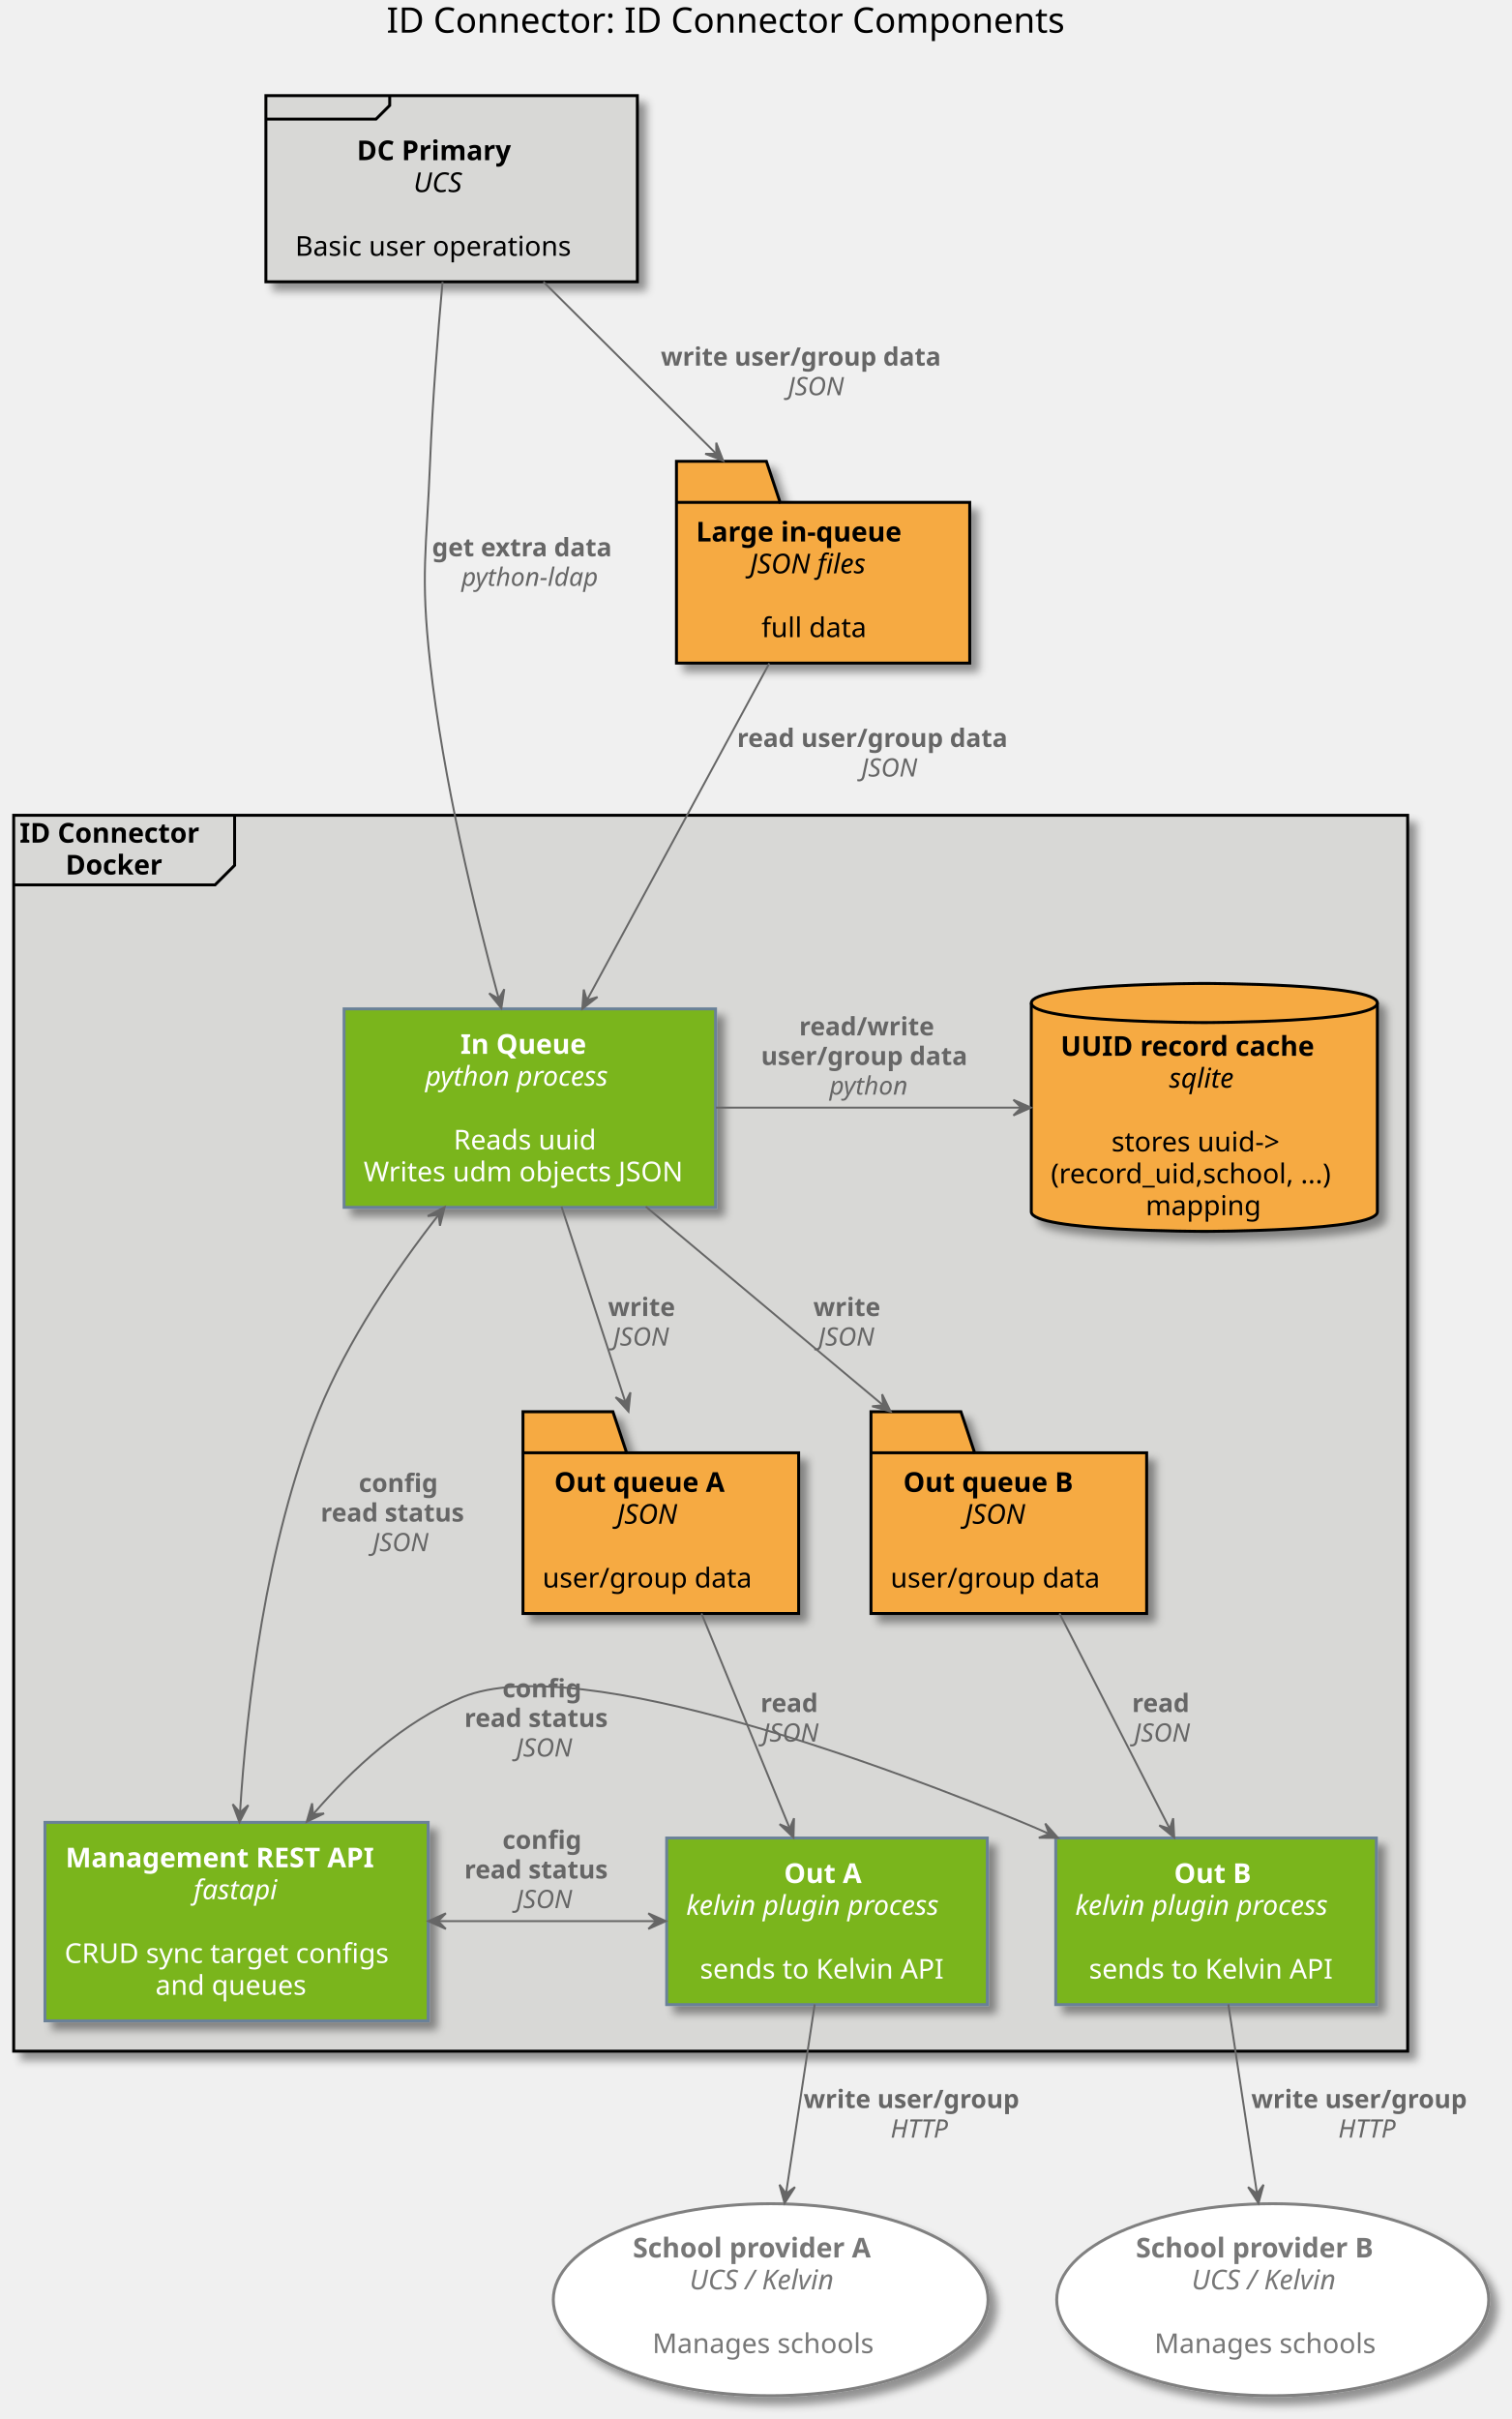
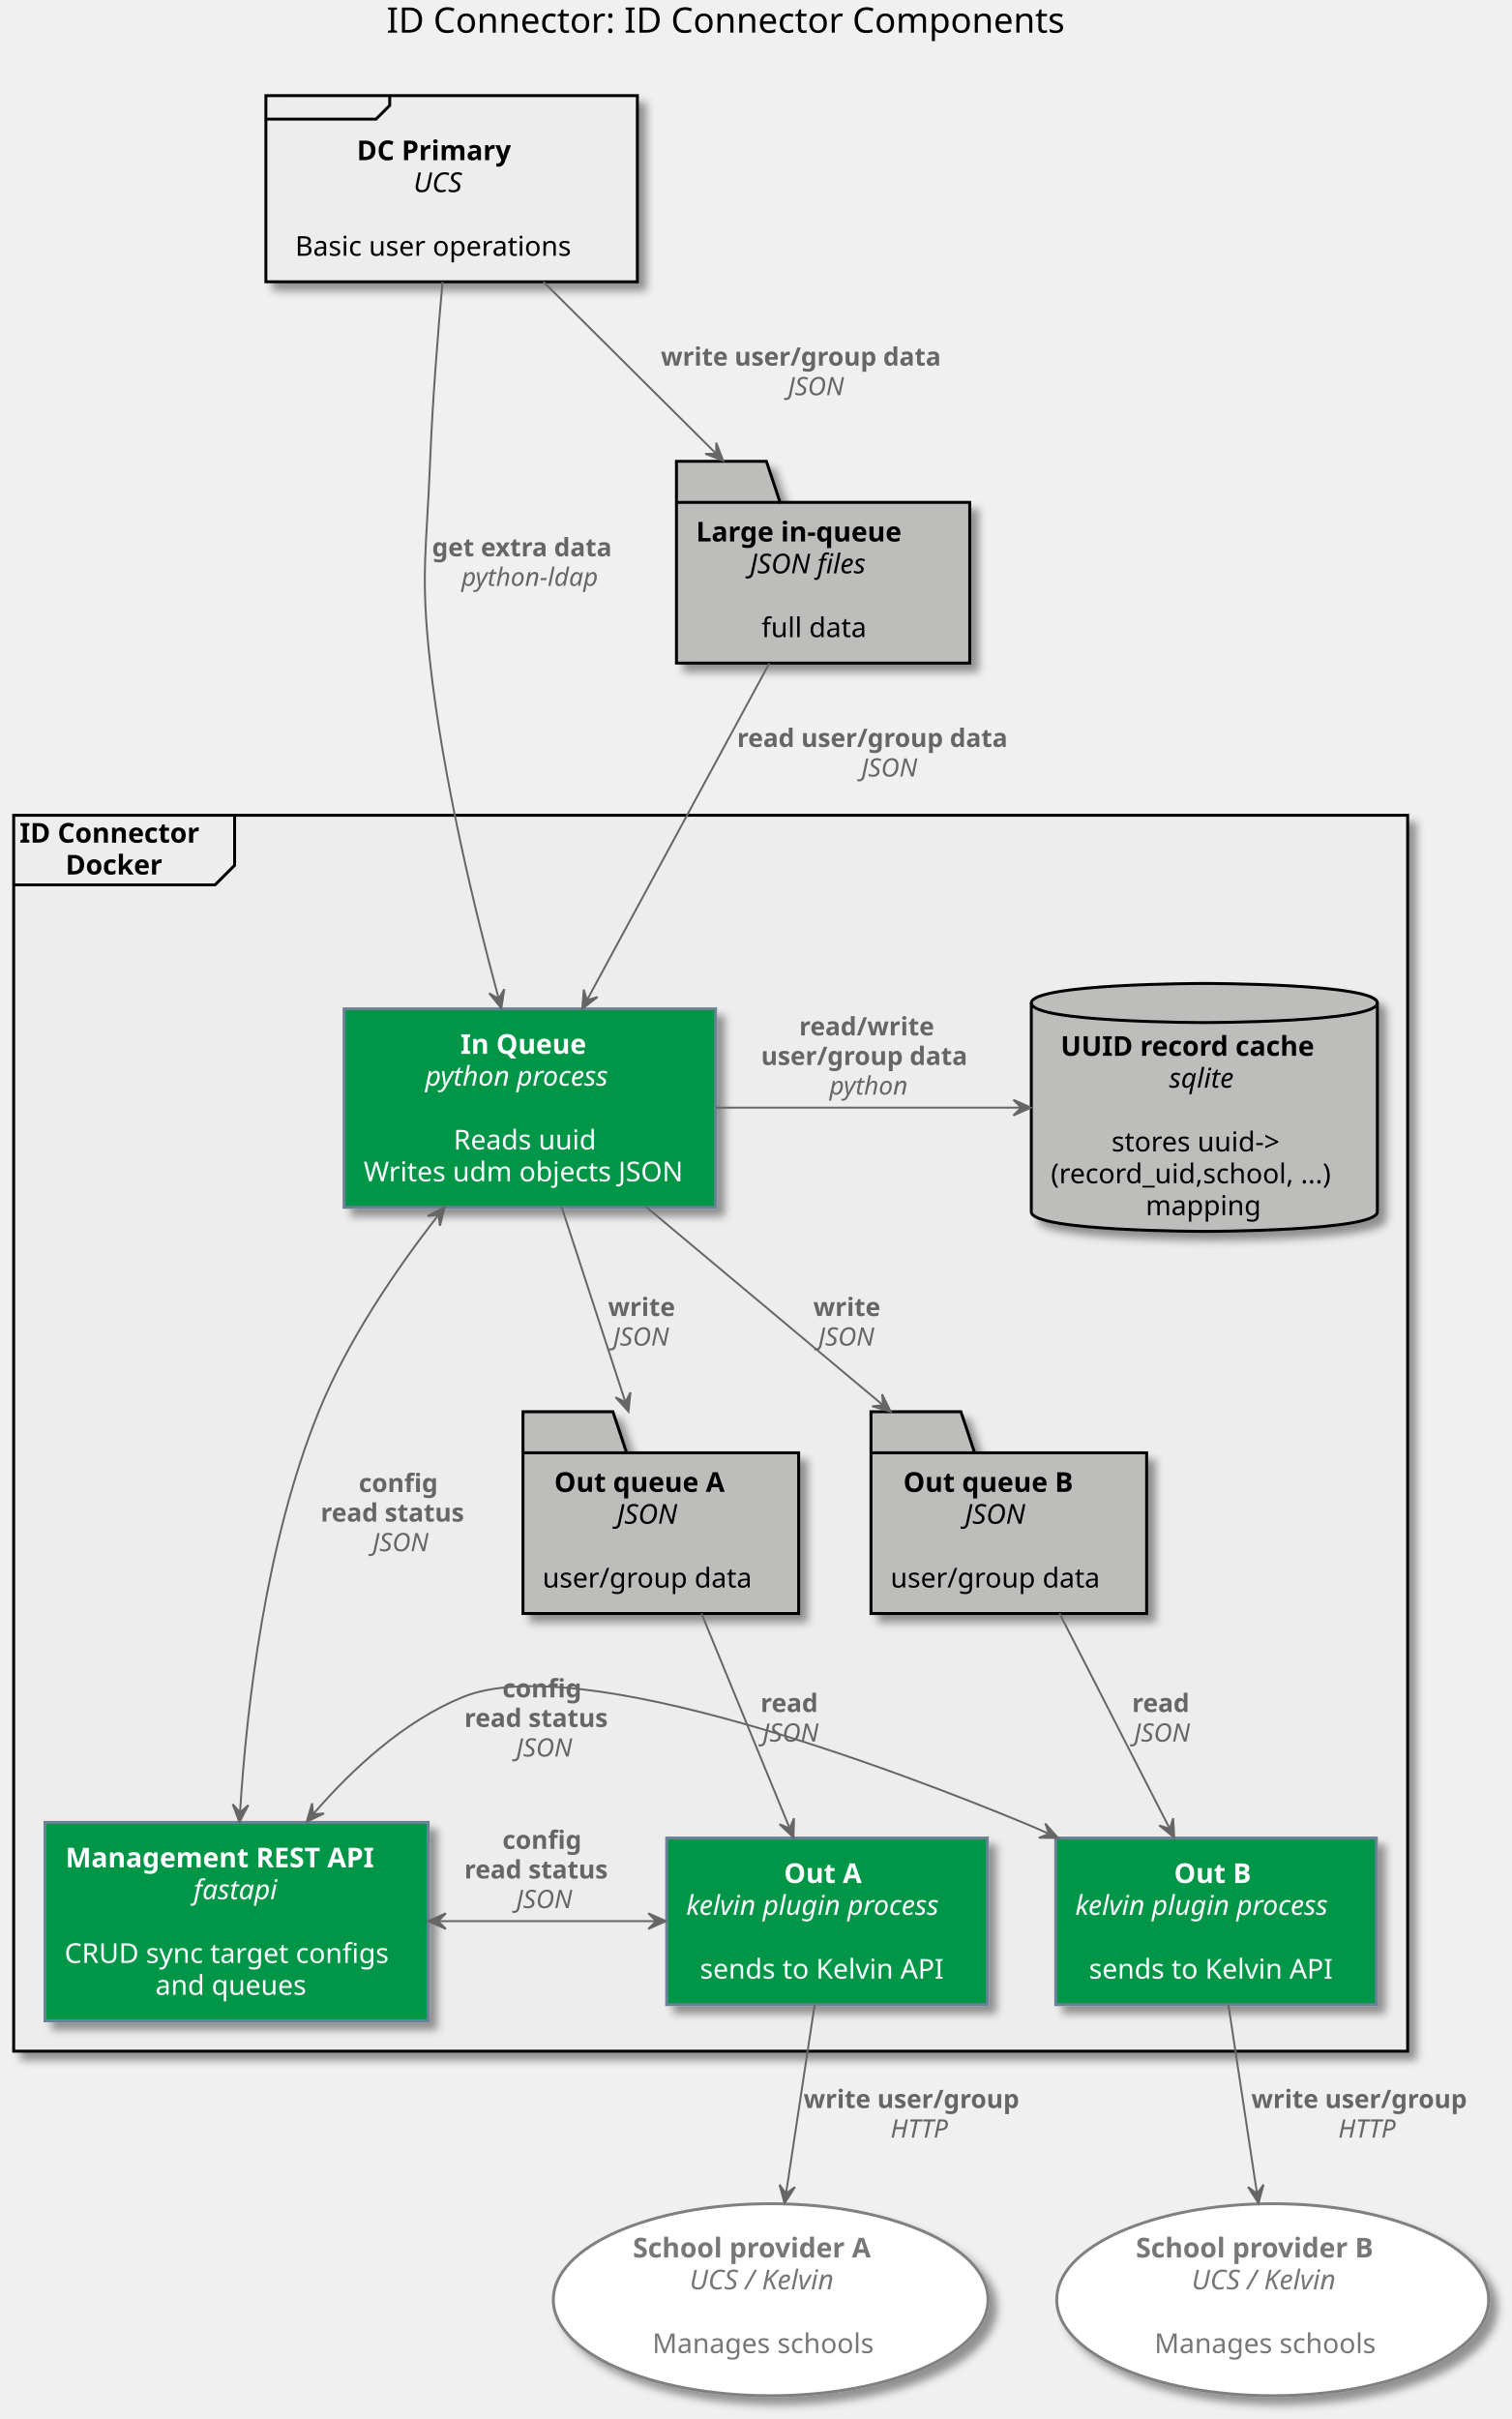
<svg xmlns="http://www.w3.org/2000/svg" contentScriptType="application/ecmascript" contentStyleType="text/css" height="1237px" preserveAspectRatio="none" style="width:773px;height:1237px;background:#FFFFFF;" version="1.1" viewBox="0 0 773 1237" width="773px" zoomAndPan="magnify">
  <defs>
-     <filter height="300%" id="f1gr8rs26zwwsr" width="300%" x="-1" y="-1">
+     <filter height="300%" id="fp5wsyo9xyqsc" width="300%" x="-1" y="-1">
      <feGaussianBlur result="blurOut" stdDeviation="2.0" />
      <feColorMatrix in="blurOut" result="blurOut2" type="matrix" values="0 0 0 0 0 0 0 0 0 0 0 0 0 0 0 0 0 0 .4 0" />
      <feOffset dx="4.0" dy="4.0" in="blurOut2" result="blurOut3" />
      <feBlend in="SourceGraphic" in2="blurOut3" mode="normal" />
    </filter>
  </defs>
  <g>
    <text fill="#000000" font-family="sans-serif" font-size="18" lengthAdjust="spacing" textLength="365" x="197.73" y="16.708">ID Connector: ID Connector Components</text>
    <text fill="#000000" font-family="sans-serif" font-size="18" lengthAdjust="spacing" textLength="0" x="383.23" y="37.661" />
-     <rect fill="#D8D8D6" filter="url(#f1gr8rs26zwwsr)" height="632" style="stroke:#000000;stroke-width:1.5;" width="713" x="7" y="416.906" />
+     <rect fill="#EDEDED" filter="url(#fp5wsyo9xyqsc)" height="632" style="stroke:#000000;stroke-width:1.5;" width="713" x="7" y="416.906" />
    <path d="M120,416.906 L120,442.5 L110,452.5 L7,452.5 " fill="none" style="stroke:#000000;stroke-width:1.5;" />
    <text fill="#000000" font-family="sans-serif" font-size="14" font-weight="bold" lengthAdjust="spacing" textLength="103" x="10" y="430.901">ID Connector</text>
    <text fill="#000000" font-family="sans-serif" font-size="14" font-weight="bold" lengthAdjust="spacing" textLength="56" x="33.5" y="447.198">Docker</text>
-     <rect fill="#D8D8D6" filter="url(#f1gr8rs26zwwsr)" height="95.188" style="stroke:#000000;stroke-width:1.5;" width="190" x="136" y="48.906" />
+     <rect fill="#EDEDED" filter="url(#fp5wsyo9xyqsc)" height="95.188" style="stroke:#000000;stroke-width:1.5;" width="190" x="136" y="48.906" />
    <path d="M199.333,48.906 L199.333,53.906 L192.333,60.906 L136,60.906 " fill="none" style="stroke:#000000;stroke-width:1.5;" />
    <text fill="#000000" font-family="sans-serif" font-size="14" font-weight="bold" lengthAdjust="spacing" textLength="87" x="182.5" y="81.901">DC Primary</text>
    <text fill="#000000" font-family="sans-serif" font-size="14" font-style="italic" lengthAdjust="spacing" textLength="29" x="211.5" y="98.198">UCS</text>
    <text fill="#000000" font-family="sans-serif" font-size="14" lengthAdjust="spacing" textLength="0" x="228" y="114.495" />
    <text fill="#000000" font-family="sans-serif" font-size="14" lengthAdjust="spacing" textLength="150" x="151" y="130.792">Basic user operations</text>
-     <rect fill="#7AB51D" filter="url(#f1gr8rs26zwwsr)" height="101.484" style="stroke:#6A8198;stroke-width:1.5;" width="196" x="23" y="931.906" />
+     <rect fill="#009646" filter="url(#fp5wsyo9xyqsc)" height="101.484" style="stroke:#6A8198;stroke-width:1.5;" width="196" x="23" y="931.906" />
    <text fill="#FFFFFF" font-family="sans-serif" font-size="14" font-weight="bold" lengthAdjust="spacing" textLength="175" x="33.5" y="954.901">Management REST API</text>
    <text fill="#FFFFFF" font-family="sans-serif" font-size="14" font-style="italic" lengthAdjust="spacing" textLength="44" x="99" y="971.198">fastapi</text>
    <text fill="#FFFFFF" font-family="sans-serif" font-size="14" lengthAdjust="spacing" textLength="0" x="123" y="987.495" />
    <text fill="#FFFFFF" font-family="sans-serif" font-size="14" lengthAdjust="spacing" textLength="176" x="33" y="1003.792">CRUD sync target configs</text>
    <text fill="#FFFFFF" font-family="sans-serif" font-size="14" lengthAdjust="spacing" textLength="83" x="79.5" y="1020.089">and queues</text>
-     <rect fill="#7AB51D" filter="url(#f1gr8rs26zwwsr)" height="101.484" style="stroke:#6A8198;stroke-width:1.5;" width="190" x="176" y="515.906" />
+     <rect fill="#009646" filter="url(#fp5wsyo9xyqsc)" height="101.484" style="stroke:#6A8198;stroke-width:1.5;" width="190" x="176" y="515.906" />
    <text fill="#FFFFFF" font-family="sans-serif" font-size="14" font-weight="bold" lengthAdjust="spacing" textLength="71" x="235.5" y="538.901">In Queue</text>
    <text fill="#FFFFFF" font-family="sans-serif" font-size="14" font-style="italic" lengthAdjust="spacing" textLength="107" x="217.5" y="555.198">python process</text>
    <text fill="#FFFFFF" font-family="sans-serif" font-size="14" lengthAdjust="spacing" textLength="0" x="273" y="571.495" />
    <text fill="#FFFFFF" font-family="sans-serif" font-size="14" lengthAdjust="spacing" textLength="78" x="232" y="587.792">Reads uuid</text>
    <text fill="#FFFFFF" font-family="sans-serif" font-size="14" lengthAdjust="spacing" textLength="170" x="186" y="604.089">Writes udm objects JSON</text>
-     <path d="M527.5,512.906 C527.5,502.906 616,502.906 616,502.906 C616,502.906 704.5,502.906 704.5,512.906 L704.5,619.688 C704.5,629.688 616,629.688 616,629.688 C616,629.688 527.5,629.688 527.5,619.688 L527.5,512.906 " fill="#F6AA42" filter="url(#f1gr8rs26zwwsr)" style="stroke:#000000;stroke-width:1.5;" />
+     <path d="M527.5,512.906 C527.5,502.906 616,502.906 616,502.906 C616,502.906 704.5,502.906 704.5,512.906 L704.5,619.688 C704.5,629.688 616,629.688 616,629.688 C616,629.688 527.5,629.688 527.5,619.688 L527.5,512.906 " fill="#BDBDBB" filter="url(#fp5wsyo9xyqsc)" style="stroke:#000000;stroke-width:1.5;" />
    <path d="M527.5,512.906 C527.5,522.906 616,522.906 616,522.906 C616,522.906 704.5,522.906 704.5,512.906 " fill="none" style="stroke:#000000;stroke-width:1.5;" />
    <text fill="#000000" font-family="sans-serif" font-size="14" font-weight="bold" lengthAdjust="spacing" textLength="147" x="542.5" y="539.901">UUID record cache</text>
    <text fill="#000000" font-family="sans-serif" font-size="14" font-style="italic" lengthAdjust="spacing" textLength="36" x="598" y="556.198">sqlite</text>
    <text fill="#000000" font-family="sans-serif" font-size="14" lengthAdjust="spacing" textLength="0" x="618" y="572.495" />
    <text fill="#000000" font-family="sans-serif" font-size="14" lengthAdjust="spacing" textLength="95" x="568.5" y="588.792">stores uuid-&gt;</text>
    <text fill="#000000" font-family="sans-serif" font-size="14" lengthAdjust="spacing" textLength="153" x="537.5" y="605.089">(record_uid,school, ...)</text>
    <text fill="#000000" font-family="sans-serif" font-size="14" lengthAdjust="spacing" textLength="60" x="586" y="621.386">mapping</text>
-     <polygon fill="#F6AA42" filter="url(#f1gr8rs26zwwsr)" points="267.5,721.906,313.5,721.906,320.5,742.906,408.5,742.906,408.5,825.094,267.5,825.094,267.5,721.906" style="stroke:#000000;stroke-width:1.5;" />
+     <polygon fill="#BDBDBB" filter="url(#fp5wsyo9xyqsc)" points="267.5,721.906,313.5,721.906,320.5,742.906,408.5,742.906,408.5,825.094,267.5,825.094,267.5,721.906" style="stroke:#000000;stroke-width:1.5;" />
    <line style="stroke:#000000;stroke-width:1.5;" x1="267.5" x2="320.5" y1="742.906" y2="742.906" />
    <text fill="#000000" font-family="sans-serif" font-size="14" font-weight="bold" lengthAdjust="spacing" textLength="99" x="283.5" y="762.901">Out queue A</text>
    <text fill="#000000" font-family="sans-serif" font-size="14" font-style="italic" lengthAdjust="spacing" textLength="35" x="315.5" y="779.198">JSON</text>
    <text fill="#000000" font-family="sans-serif" font-size="14" lengthAdjust="spacing" textLength="0" x="335" y="795.495" />
    <text fill="#000000" font-family="sans-serif" font-size="14" lengthAdjust="spacing" textLength="111" x="277.5" y="811.792">user/group data</text>
-     <polygon fill="#F6AA42" filter="url(#f1gr8rs26zwwsr)" points="445.5,721.906,491.5,721.906,498.5,742.906,586.5,742.906,586.5,825.094,445.5,825.094,445.5,721.906" style="stroke:#000000;stroke-width:1.5;" />
+     <polygon fill="#BDBDBB" filter="url(#fp5wsyo9xyqsc)" points="445.5,721.906,491.5,721.906,498.5,742.906,586.5,742.906,586.5,825.094,445.5,825.094,445.5,721.906" style="stroke:#000000;stroke-width:1.5;" />
    <line style="stroke:#000000;stroke-width:1.5;" x1="445.5" x2="498.5" y1="742.906" y2="742.906" />
    <text fill="#000000" font-family="sans-serif" font-size="14" font-weight="bold" lengthAdjust="spacing" textLength="98" x="462" y="762.901">Out queue B</text>
    <text fill="#000000" font-family="sans-serif" font-size="14" font-style="italic" lengthAdjust="spacing" textLength="35" x="493.5" y="779.198">JSON</text>
    <text fill="#000000" font-family="sans-serif" font-size="14" lengthAdjust="spacing" textLength="0" x="513" y="795.495" />
    <text fill="#000000" font-family="sans-serif" font-size="14" lengthAdjust="spacing" textLength="111" x="455.5" y="811.792">user/group data</text>
-     <rect fill="#7AB51D" filter="url(#f1gr8rs26zwwsr)" height="85.188" style="stroke:#6A8198;stroke-width:1.5;" width="164" x="540" y="939.906" />
+     <rect fill="#009646" filter="url(#fp5wsyo9xyqsc)" height="85.188" style="stroke:#6A8198;stroke-width:1.5;" width="164" x="540" y="939.906" />
    <text fill="#FFFFFF" font-family="sans-serif" font-size="14" font-weight="bold" lengthAdjust="spacing" textLength="43" x="600.5" y="962.901">Out B</text>
    <text fill="#FFFFFF" font-family="sans-serif" font-size="14" font-style="italic" lengthAdjust="spacing" textLength="144" x="550" y="979.198">kelvin plugin process</text>
    <text fill="#FFFFFF" font-family="sans-serif" font-size="14" lengthAdjust="spacing" textLength="0" x="624" y="995.495" />
    <text fill="#FFFFFF" font-family="sans-serif" font-size="14" lengthAdjust="spacing" textLength="130" x="557" y="1011.792">sends to Kelvin API</text>
-     <rect fill="#7AB51D" filter="url(#f1gr8rs26zwwsr)" height="85.188" style="stroke:#6A8198;stroke-width:1.5;" width="164" x="341" y="939.906" />
+     <rect fill="#009646" filter="url(#fp5wsyo9xyqsc)" height="85.188" style="stroke:#6A8198;stroke-width:1.5;" width="164" x="341" y="939.906" />
    <text fill="#FFFFFF" font-family="sans-serif" font-size="14" font-weight="bold" lengthAdjust="spacing" textLength="44" x="401" y="962.901">Out A</text>
    <text fill="#FFFFFF" font-family="sans-serif" font-size="14" font-style="italic" lengthAdjust="spacing" textLength="144" x="351" y="979.198">kelvin plugin process</text>
    <text fill="#FFFFFF" font-family="sans-serif" font-size="14" lengthAdjust="spacing" textLength="0" x="425" y="995.495" />
    <text fill="#FFFFFF" font-family="sans-serif" font-size="14" lengthAdjust="spacing" textLength="130" x="358" y="1011.792">sends to Kelvin API</text>
-     <polygon fill="#F6AA42" filter="url(#f1gr8rs26zwwsr)" points="346,235.906,392,235.906,399,256.906,496,256.906,496,339.094,346,339.094,346,235.906" style="stroke:#000000;stroke-width:1.5;" />
+     <polygon fill="#BDBDBB" filter="url(#fp5wsyo9xyqsc)" points="346,235.906,392,235.906,399,256.906,496,256.906,496,339.094,346,339.094,346,235.906" style="stroke:#000000;stroke-width:1.5;" />
    <line style="stroke:#000000;stroke-width:1.5;" x1="346" x2="399" y1="256.906" y2="256.906" />
    <text fill="#000000" font-family="sans-serif" font-size="14" font-weight="bold" lengthAdjust="spacing" textLength="120" x="356" y="276.901">Large in-queue</text>
    <text fill="#000000" font-family="sans-serif" font-size="14" font-style="italic" lengthAdjust="spacing" textLength="65" x="383.5" y="293.198">JSON files</text>
    <text fill="#000000" font-family="sans-serif" font-size="14" lengthAdjust="spacing" textLength="0" x="418" y="309.495" />
    <text fill="#000000" font-family="sans-serif" font-size="14" lengthAdjust="spacing" textLength="53" x="389.5" y="325.792">full data</text>
-     <ellipse cx="394.187" cy="1176.001" fill="#FFFFFF" filter="url(#f1gr8rs26zwwsr)" rx="111.187" ry="49.094" style="stroke:#808080;stroke-width:1.5;" />
+     <ellipse cx="394.187" cy="1176.001" fill="#FFFFFF" filter="url(#fp5wsyo9xyqsc)" rx="111.187" ry="49.094" style="stroke:#808080;stroke-width:1.5;" />
    <text fill="#777777" font-family="sans-serif" font-size="14" font-weight="bold" lengthAdjust="spacing" textLength="141" x="323.687" y="1154.402">School provider A</text>
    <text fill="#777777" font-family="sans-serif" font-size="14" font-style="italic" lengthAdjust="spacing" textLength="83" x="352.687" y="1170.699">UCS / Kelvin</text>
    <text fill="#777777" font-family="sans-serif" font-size="14" lengthAdjust="spacing" textLength="0" x="396.187" y="1186.996" />
    <text fill="#777777" font-family="sans-serif" font-size="14" lengthAdjust="spacing" textLength="121" x="333.687" y="1203.293">Manages schools</text>
-     <ellipse cx="650.98" cy="1176.001" fill="#FFFFFF" filter="url(#f1gr8rs26zwwsr)" rx="110.48" ry="49.094" style="stroke:#808080;stroke-width:1.5;" />
+     <ellipse cx="650.98" cy="1176.001" fill="#FFFFFF" filter="url(#fp5wsyo9xyqsc)" rx="110.48" ry="49.094" style="stroke:#808080;stroke-width:1.5;" />
    <text fill="#777777" font-family="sans-serif" font-size="14" font-weight="bold" lengthAdjust="spacing" textLength="140" x="580.98" y="1154.402">School provider B</text>
    <text fill="#777777" font-family="sans-serif" font-size="14" font-style="italic" lengthAdjust="spacing" textLength="83" x="609.48" y="1170.699">UCS / Kelvin</text>
    <text fill="#777777" font-family="sans-serif" font-size="14" lengthAdjust="spacing" textLength="0" x="652.98" y="1186.996" />
    <text fill="#777777" font-family="sans-serif" font-size="14" lengthAdjust="spacing" textLength="121" x="590.48" y="1203.293">Manages schools</text>
    <path d="M277.97,144.126 C304.68,170.696 338.27,204.106 366.18,231.876 " fill="none" id="primary-to-large_queue" style="stroke:#666666;stroke-width:1.0;" />
    <polygon fill="#666666" points="369.91,235.586,366.356,226.401,366.367,232.058,360.711,232.069,369.91,235.586" style="stroke:#666666;stroke-width:1.0;" />
    <text fill="#666666" font-family="sans-serif" font-size="13" font-weight="bold" lengthAdjust="spacing" textLength="162" x="338" y="186.973">write user/group data</text>
    <text fill="#666666" font-family="sans-serif" font-size="13" font-style="italic" lengthAdjust="spacing" textLength="32" x="403" y="202.106">JSON</text>
    <path d="M393.49,339.216 C367.05,388.026 327.24,461.546 300.24,511.406 " fill="none" id="large_queue-to-daemon" style="stroke:#666666;stroke-width:1.0;" />
    <polygon fill="#666666" points="297.83,515.856,305.629,509.842,300.208,511.458,298.592,506.037,297.83,515.856" style="stroke:#666666;stroke-width:1.0;" />
    <text fill="#666666" font-family="sans-serif" font-size="13" font-weight="bold" lengthAdjust="spacing" textLength="159" x="377" y="381.973">read user/group data</text>
    <text fill="#666666" font-family="sans-serif" font-size="13" font-style="italic" lengthAdjust="spacing" textLength="32" x="440.5" y="397.106">JSON</text>
    <path d="M366.19,566.406 C414.78,566.406 473.69,566.406 522.09,566.406 " fill="none" id="daemon-to-sqlite" style="stroke:#666666;stroke-width:1.0;" />
    <polygon fill="#666666" points="527.34,566.406,518.34,562.406,522.34,566.406,518.34,570.406,527.34,566.406" style="stroke:#666666;stroke-width:1.0;" />
    <text fill="#666666" font-family="sans-serif" font-size="13" font-weight="bold" lengthAdjust="spacing" textLength="76" x="408.75" y="529.473">read/write</text>
    <text fill="#666666" font-family="sans-serif" font-size="13" font-weight="bold" lengthAdjust="spacing" textLength="120" x="389.25" y="544.606">user/group data</text>
    <text fill="#666666" font-family="sans-serif" font-size="13" font-style="italic" lengthAdjust="spacing" textLength="45" x="424.25" y="559.739">python</text>
    <path d="M287.22,617.026 C297.07,647.176 309.67,685.726 319.85,716.876 " fill="none" id="daemon-to-out_queue_a" style="stroke:#666666;stroke-width:1.0;" />
    <polygon fill="#666666" points="321.47,721.816,322.472,712.019,319.915,717.064,314.869,714.507,321.47,721.816" style="stroke:#666666;stroke-width:1.0;" />
    <text fill="#666666" font-family="sans-serif" font-size="13" font-weight="bold" lengthAdjust="spacing" textLength="37" x="311" y="672.973">write</text>
    <text fill="#666666" font-family="sans-serif" font-size="13" font-style="italic" lengthAdjust="spacing" textLength="32" x="313.5" y="688.106">JSON</text>
    <path d="M330.31,617.026 C366.93,647.676 413.92,686.996 451.47,718.416 " fill="none" id="daemon-to-out_queue_b" style="stroke:#666666;stroke-width:1.0;" />
    <polygon fill="#666666" points="455.54,721.816,451.2,712.975,451.704,718.61,446.069,719.114,455.54,721.816" style="stroke:#666666;stroke-width:1.0;" />
    <text fill="#666666" font-family="sans-serif" font-size="13" font-weight="bold" lengthAdjust="spacing" textLength="37" x="416" y="672.973">write</text>
    <text fill="#666666" font-family="sans-serif" font-size="13" font-style="italic" lengthAdjust="spacing" textLength="32" x="418.5" y="688.106">JSON</text>
    <path d="M358.79,825.046 C372.57,858.586 390.5,902.246 403.91,934.906 " fill="none" id="out_queue_a-to-out_a" style="stroke:#666666;stroke-width:1.0;" />
    <polygon fill="#666666" points="405.85,939.646,406.133,929.801,403.951,935.021,398.732,932.839,405.85,939.646" style="stroke:#666666;stroke-width:1.0;" />
    <text fill="#666666" font-family="sans-serif" font-size="13" font-weight="bold" lengthAdjust="spacing" textLength="34" x="389" y="875.473">read</text>
    <text fill="#666666" font-family="sans-serif" font-size="13" font-style="italic" lengthAdjust="spacing" textLength="32" x="390" y="890.606">JSON</text>
    <path d="M541.93,825.046 C559.11,858.586 581.46,902.246 598.19,934.906 " fill="none" id="out_queue_b-to-out_b" style="stroke:#666666;stroke-width:1.0;" />
    <polygon fill="#666666" points="600.61,939.646,600.075,929.812,598.334,935.194,592.952,933.454,600.61,939.646" style="stroke:#666666;stroke-width:1.0;" />
    <text fill="#666666" font-family="sans-serif" font-size="13" font-weight="bold" lengthAdjust="spacing" textLength="34" x="579" y="875.473">read</text>
    <text fill="#666666" font-family="sans-serif" font-size="13" font-style="italic" lengthAdjust="spacing" textLength="32" x="580" y="890.606">JSON</text>
    <path d="M416.71,1024.956 C412.42,1053.246 406.72,1090.936 402.09,1121.456 " fill="none" id="out_a-to-school_provider_a" style="stroke:#666666;stroke-width:1.0;" />
    <polygon fill="#666666" points="401.3,1126.676,406.617,1118.386,402.057,1121.734,398.709,1117.174,401.3,1126.676" style="stroke:#666666;stroke-width:1.0;" />
    <text fill="#666666" font-family="sans-serif" font-size="13" font-weight="bold" lengthAdjust="spacing" textLength="123" x="411" y="1077.973">write user/group</text>
    <text fill="#666666" font-family="sans-serif" font-size="13" font-style="italic" lengthAdjust="spacing" textLength="34" x="455.5" y="1093.106">HTTP</text>
    <path d="M628.29,1024.956 C632.58,1053.246 638.28,1090.936 642.91,1121.456 " fill="none" id="out_b-to-school_provider_b" style="stroke:#666666;stroke-width:1.0;" />
    <polygon fill="#666666" points="643.7,1126.676,646.291,1117.174,642.943,1121.734,638.383,1118.386,643.7,1126.676" style="stroke:#666666;stroke-width:1.0;" />
    <text fill="#666666" font-family="sans-serif" font-size="13" font-weight="bold" lengthAdjust="spacing" textLength="123" x="640" y="1077.973">write user/group</text>
    <text fill="#666666" font-family="sans-serif" font-size="13" font-style="italic" lengthAdjust="spacing" textLength="34" x="684.5" y="1093.106">HTTP</text>
    <path d="M224.23,621.346 C202.25,649.526 177.71,685.626 163,721.906 C135.75,789.096 126.15,872.836 122.78,926.706 " fill="none" id="daemon-management_api" style="stroke:#666666;stroke-width:1.0;" />
    <polygon fill="#666666" points="122.48,931.826,127.013,923.083,122.78,926.835,119.028,922.602,122.48,931.826" style="stroke:#666666;stroke-width:1.0;" />
    <polygon fill="#666666" points="227.45,617.246,218.745,621.853,224.362,621.178,225.036,626.795,227.45,617.246" style="stroke:#666666;stroke-width:1.0;" />
    <text fill="#666666" font-family="sans-serif" font-size="13" font-weight="bold" lengthAdjust="spacing" textLength="46" x="183.5" y="762.973">config</text>
    <text fill="#666666" font-family="sans-serif" font-size="13" font-weight="bold" lengthAdjust="spacing" textLength="85" x="164" y="778.106">read status</text>
    <text fill="#666666" font-family="sans-serif" font-size="13" font-style="italic" lengthAdjust="spacing" textLength="32" x="190.5" y="793.239">JSON</text>
    <path d="M224.14,982.406 C260.37,982.406 300.7,982.406 335.51,982.406 " fill="none" id="management_api-out_a" style="stroke:#666666;stroke-width:1.0;" />
    <polygon fill="#666666" points="340.61,982.406,331.61,978.406,335.61,982.406,331.61,986.406,340.61,982.406" style="stroke:#666666;stroke-width:1.0;" />
    <polygon fill="#666666" points="219.05,982.406,228.05,986.406,224.05,982.406,228.05,978.406,219.05,982.406" style="stroke:#666666;stroke-width:1.0;" />
    <text fill="#666666" font-family="sans-serif" font-size="13" font-weight="bold" lengthAdjust="spacing" textLength="46" x="257" y="945.473">config</text>
    <text fill="#666666" font-family="sans-serif" font-size="13" font-weight="bold" lengthAdjust="spacing" textLength="85" x="237.5" y="960.606">read status</text>
    <text fill="#666666" font-family="sans-serif" font-size="13" font-style="italic" lengthAdjust="spacing" textLength="32" x="264" y="975.739">JSON</text>
    <path d="M160.27,927.626 C180.18,904.566 206.51,880.256 236.5,867.906 C296.82,843.076 462.69,907.036 523,931.906 C527.48,933.756 532.04,935.726 536.61,937.776 " fill="none" id="management_api-out_b" style="stroke:#666666;stroke-width:1.0;" />
    <polygon fill="#666666" points="541.18,939.856,534.642,932.491,536.628,937.787,531.332,939.774,541.18,939.856" style="stroke:#666666;stroke-width:1.0;" />
    <polygon fill="#666666" points="156.88,931.616,165.748,927.331,160.11,927.8,159.642,922.163,156.88,931.616" style="stroke:#666666;stroke-width:1.0;" />
    <text fill="#666666" font-family="sans-serif" font-size="13" font-weight="bold" lengthAdjust="spacing" textLength="46" x="257" y="867.973">config</text>
    <text fill="#666666" font-family="sans-serif" font-size="13" font-weight="bold" lengthAdjust="spacing" textLength="85" x="237.5" y="883.106">read status</text>
    <text fill="#666666" font-family="sans-serif" font-size="13" font-style="italic" lengthAdjust="spacing" textLength="32" x="264" y="898.239">JSON</text>
    <path d="M226.36,144.146 C223.93,170.976 221.21,205.296 220,235.906 C218.19,281.646 214.94,293.406 220,338.906 C226.62,398.426 242.74,465.156 255.09,510.676 " fill="none" id="primary-to-daemon" style="stroke:#666666;stroke-width:1.0;" />
    <polygon fill="#666666" points="256.43,515.566,257.926,505.832,255.117,510.742,250.207,507.933,256.43,515.566" style="stroke:#666666;stroke-width:1.0;" />
    <text fill="#666666" font-family="sans-serif" font-size="13" font-weight="bold" lengthAdjust="spacing" textLength="107" x="221" y="284.473">get extra data</text>
    <text fill="#666666" font-family="sans-serif" font-size="13" font-style="italic" lengthAdjust="spacing" textLength="77" x="236" y="299.606">python-ldap</text>
  </g>
</svg>
